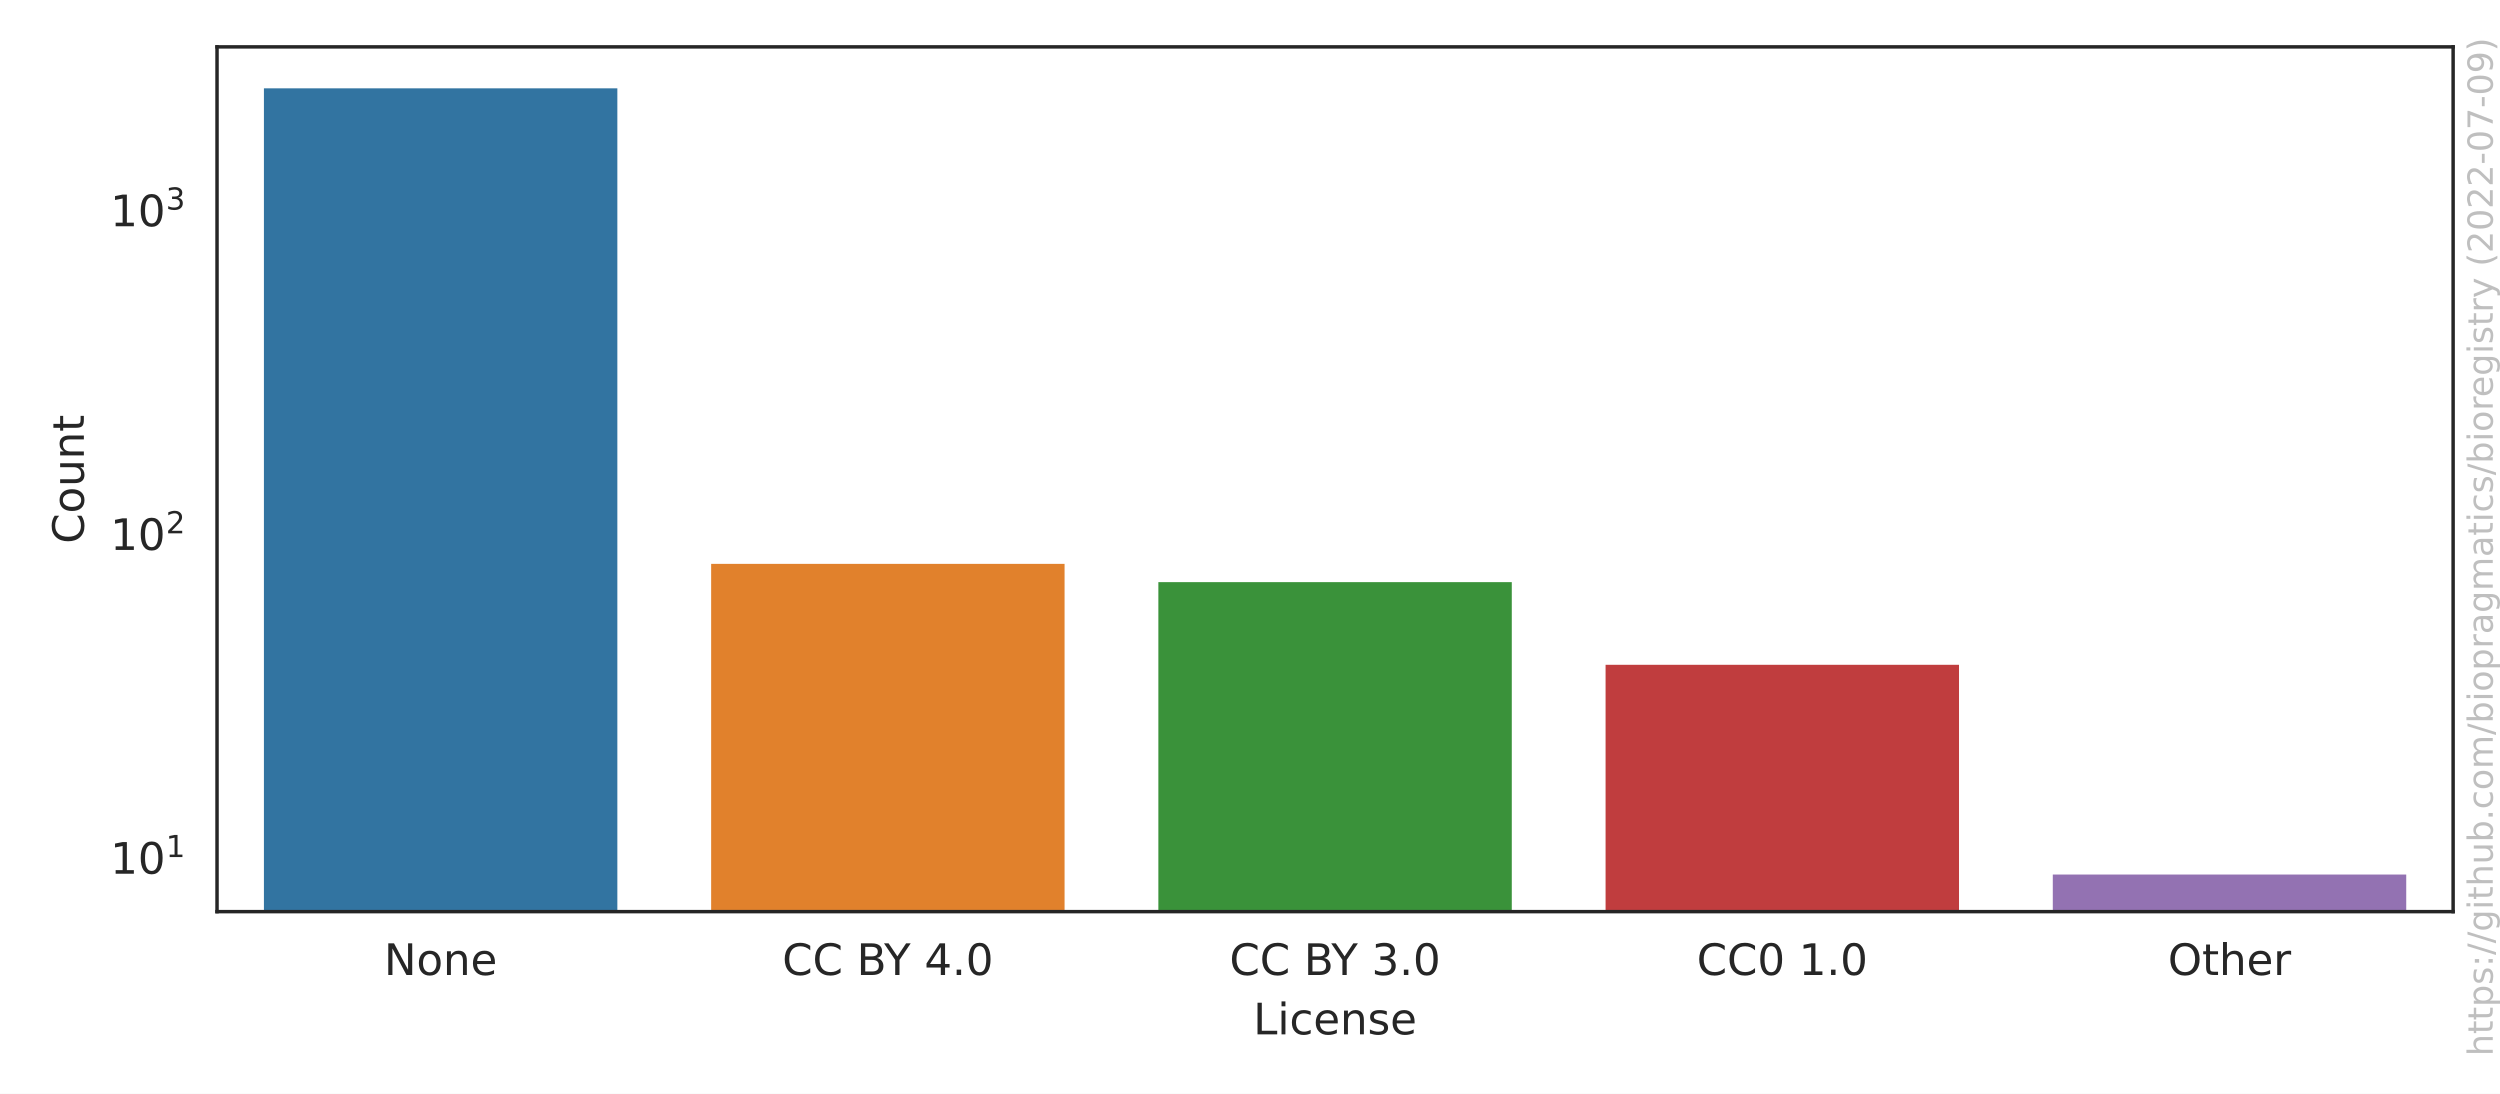
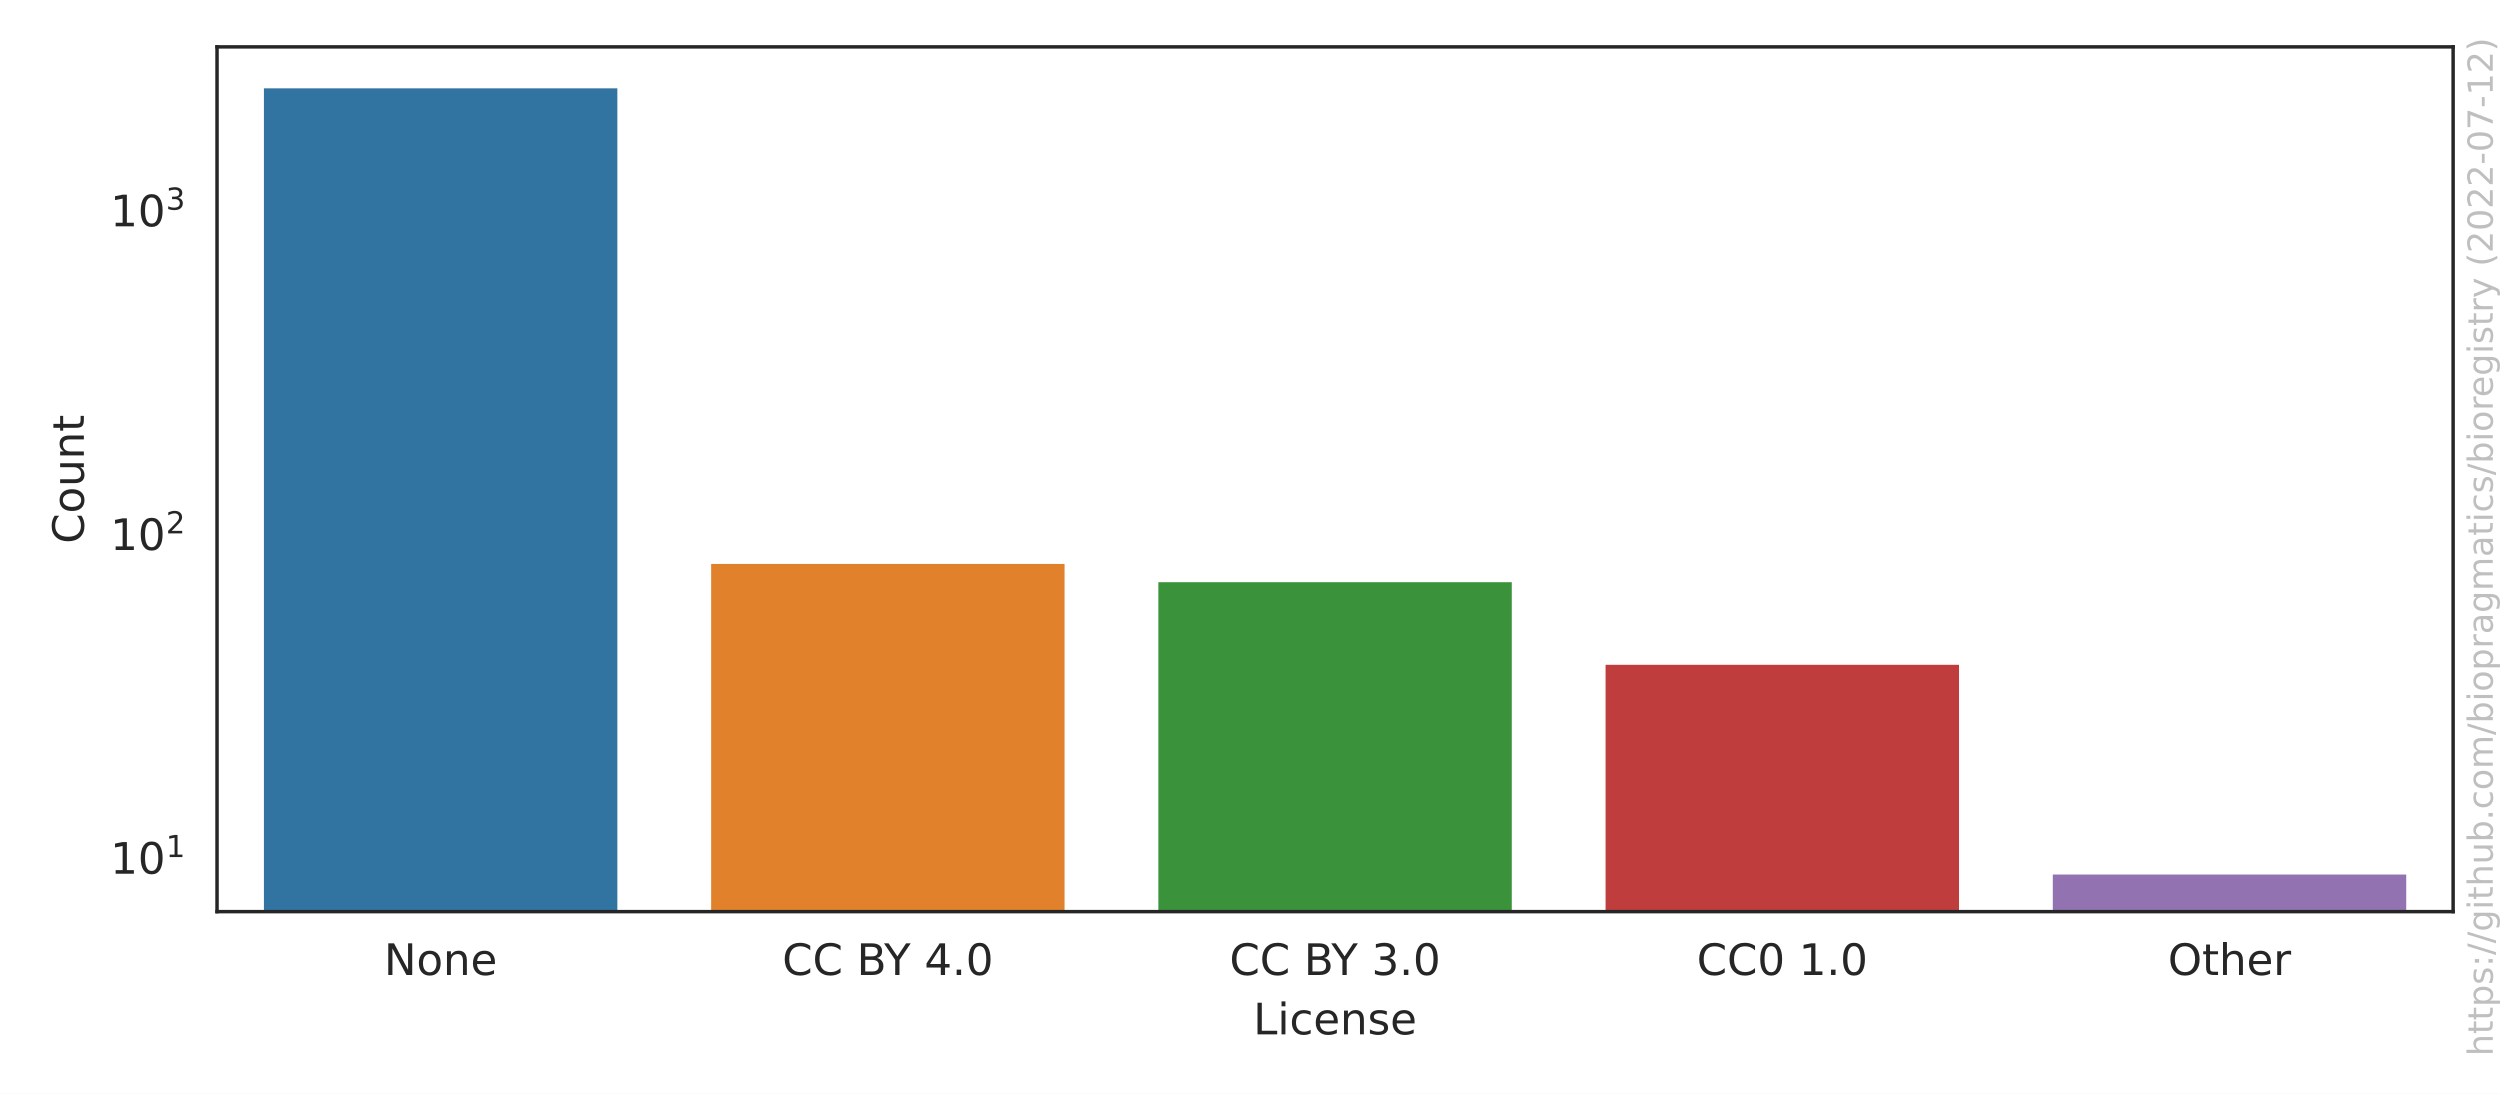
<svg xmlns="http://www.w3.org/2000/svg" xmlns:xlink="http://www.w3.org/1999/xlink" width="576pt" height="252pt" viewBox="0 0 576 252" version="1.1">
  <defs>
    <style type="text/css">*{stroke-linejoin: round; stroke-linecap: butt}</style>
  </defs>
  <g id="figure_1">
    <g id="patch_1">
      <path d="M 0 252  L 576 252  L 576 0  L 0 0  z " style="fill: #ffffff" />
    </g>
    <g id="axes_1">
      <g id="patch_2">
        <path d="M 50.003 210.04  L 565.2 210.04  L 565.2 10.8  L 50.003 10.8  z " style="fill: #ffffff" />
      </g>
      <g id="matplotlib.axis_1">
        <g id="xtick_1">
          <g id="text_1">
            <g style="fill: #262626" transform="translate(88.4771 224.6384)scale(0.1 -0.1)">
              <defs>
                <path id="DejaVuSans-4e" d="M 628 4666  L 1478 4666  L 3547 763  L 3547 4666  L 4159 4666  L 4159 0  L 3309 0  L 1241 3903  L 1241 0  L 628 0  L 628 4666  z " transform="scale(0.015625)" />
                <path id="DejaVuSans-6f" d="M 1959 3097  Q 1497 3097 1228 2736  Q 959 2375 959 1747  Q 959 1119 1226 758  Q 1494 397 1959 397  Q 2419 397 2687 759  Q 2956 1122 2956 1747  Q 2956 2369 2687 2733  Q 2419 3097 1959 3097  z M 1959 3584  Q 2709 3584 3137 3096  Q 3566 2609 3566 1747  Q 3566 888 3137 398  Q 2709 -91 1959 -91  Q 1206 -91 779 398  Q 353 888 353 1747  Q 353 2609 779 3096  Q 1206 3584 1959 3584  z " transform="scale(0.015625)" />
                <path id="DejaVuSans-6e" d="M 3513 2113  L 3513 0  L 2938 0  L 2938 2094  Q 2938 2591 2744 2837  Q 2550 3084 2163 3084  Q 1697 3084 1428 2787  Q 1159 2491 1159 1978  L 1159 0  L 581 0  L 581 3500  L 1159 3500  L 1159 2956  Q 1366 3272 1645 3428  Q 1925 3584 2291 3584  Q 2894 3584 3203 3211  Q 3513 2838 3513 2113  z " transform="scale(0.015625)" />
                <path id="DejaVuSans-65" d="M 3597 1894  L 3597 1613  L 953 1613  Q 991 1019 1311 708  Q 1631 397 2203 397  Q 2534 397 2845 478  Q 3156 559 3463 722  L 3463 178  Q 3153 47 2828 -22  Q 2503 -91 2169 -91  Q 1331 -91 842 396  Q 353 884 353 1716  Q 353 2575 817 3079  Q 1281 3584 2069 3584  Q 2775 3584 3186 3129  Q 3597 2675 3597 1894  z M 3022 2063  Q 3016 2534 2758 2815  Q 2500 3097 2075 3097  Q 1594 3097 1305 2825  Q 1016 2553 972 2059  L 3022 2063  z " transform="scale(0.015625)" />
              </defs>
              <use xlink:href="#DejaVuSans-4e" />
              <use xlink:href="#DejaVuSans-6f" x="74.805" />
              <use xlink:href="#DejaVuSans-6e" x="135.986" />
              <use xlink:href="#DejaVuSans-65" x="199.365" />
            </g>
          </g>
        </g>
        <g id="xtick_2">
          <g id="text_2">
            <g style="fill: #262626" transform="translate(180.24 224.6384)scale(0.1 -0.1)">
              <defs>
                <path id="DejaVuSans-43" d="M 4122 4306  L 4122 3641  Q 3803 3938 3442 4084  Q 3081 4231 2675 4231  Q 1875 4231 1450 3742  Q 1025 3253 1025 2328  Q 1025 1406 1450 917  Q 1875 428 2675 428  Q 3081 428 3442 575  Q 3803 722 4122 1019  L 4122 359  Q 3791 134 3420 21  Q 3050 -91 2638 -91  Q 1578 -91 968 557  Q 359 1206 359 2328  Q 359 3453 968 4101  Q 1578 4750 2638 4750  Q 3056 4750 3426 4639  Q 3797 4528 4122 4306  z " transform="scale(0.015625)" />
                <path id="DejaVuSans-20" transform="scale(0.015625)" />
                <path id="DejaVuSans-42" d="M 1259 2228  L 1259 519  L 2272 519  Q 2781 519 3026 730  Q 3272 941 3272 1375  Q 3272 1813 3026 2020  Q 2781 2228 2272 2228  L 1259 2228  z M 1259 4147  L 1259 2741  L 2194 2741  Q 2656 2741 2882 2914  Q 3109 3088 3109 3444  Q 3109 3797 2882 3972  Q 2656 4147 2194 4147  L 1259 4147  z M 628 4666  L 2241 4666  Q 2963 4666 3353 4366  Q 3744 4066 3744 3513  Q 3744 3084 3544 2831  Q 3344 2578 2956 2516  Q 3422 2416 3680 2098  Q 3938 1781 3938 1306  Q 3938 681 3513 340  Q 3088 0 2303 0  L 628 0  L 628 4666  z " transform="scale(0.015625)" />
                <path id="DejaVuSans-59" d="M -13 4666  L 666 4666  L 1959 2747  L 3244 4666  L 3922 4666  L 2272 2222  L 2272 0  L 1638 0  L 1638 2222  L -13 4666  z " transform="scale(0.015625)" />
                <path id="DejaVuSans-34" d="M 2419 4116  L 825 1625  L 2419 1625  L 2419 4116  z M 2253 4666  L 3047 4666  L 3047 1625  L 3713 1625  L 3713 1100  L 3047 1100  L 3047 0  L 2419 0  L 2419 1100  L 313 1100  L 313 1709  L 2253 4666  z " transform="scale(0.015625)" />
                <path id="DejaVuSans-2e" d="M 684 794  L 1344 794  L 1344 0  L 684 0  L 684 794  z " transform="scale(0.015625)" />
                <path id="DejaVuSans-30" d="M 2034 4250  Q 1547 4250 1301 3770  Q 1056 3291 1056 2328  Q 1056 1369 1301 889  Q 1547 409 2034 409  Q 2525 409 2770 889  Q 3016 1369 3016 2328  Q 3016 3291 2770 3770  Q 2525 4250 2034 4250  z M 2034 4750  Q 2819 4750 3233 4129  Q 3647 3509 3647 2328  Q 3647 1150 3233 529  Q 2819 -91 2034 -91  Q 1250 -91 836 529  Q 422 1150 422 2328  Q 422 3509 836 4129  Q 1250 4750 2034 4750  z " transform="scale(0.015625)" />
              </defs>
              <use xlink:href="#DejaVuSans-43" />
              <use xlink:href="#DejaVuSans-43" x="69.824" />
              <use xlink:href="#DejaVuSans-20" x="139.648" />
              <use xlink:href="#DejaVuSans-42" x="171.436" />
              <use xlink:href="#DejaVuSans-59" x="234.539" />
              <use xlink:href="#DejaVuSans-20" x="295.623" />
              <use xlink:href="#DejaVuSans-34" x="327.41" />
              <use xlink:href="#DejaVuSans-2e" x="391.033" />
              <use xlink:href="#DejaVuSans-30" x="422.82" />
            </g>
          </g>
        </g>
        <g id="xtick_3">
          <g id="text_3">
            <g style="fill: #262626" transform="translate(283.2795 224.6384)scale(0.1 -0.1)">
              <defs>
                <path id="DejaVuSans-33" d="M 2597 2516  Q 3050 2419 3304 2112  Q 3559 1806 3559 1356  Q 3559 666 3084 287  Q 2609 -91 1734 -91  Q 1441 -91 1130 -33  Q 819 25 488 141  L 488 750  Q 750 597 1062 519  Q 1375 441 1716 441  Q 2309 441 2620 675  Q 2931 909 2931 1356  Q 2931 1769 2642 2001  Q 2353 2234 1838 2234  L 1294 2234  L 1294 2753  L 1863 2753  Q 2328 2753 2575 2939  Q 2822 3125 2822 3475  Q 2822 3834 2567 4026  Q 2313 4219 1838 4219  Q 1578 4219 1281 4162  Q 984 4106 628 3988  L 628 4550  Q 988 4650 1302 4700  Q 1616 4750 1894 4750  Q 2613 4750 3031 4423  Q 3450 4097 3450 3541  Q 3450 3153 3228 2886  Q 3006 2619 2597 2516  z " transform="scale(0.015625)" />
              </defs>
              <use xlink:href="#DejaVuSans-43" />
              <use xlink:href="#DejaVuSans-43" x="69.824" />
              <use xlink:href="#DejaVuSans-20" x="139.648" />
              <use xlink:href="#DejaVuSans-42" x="171.436" />
              <use xlink:href="#DejaVuSans-59" x="234.539" />
              <use xlink:href="#DejaVuSans-20" x="295.623" />
              <use xlink:href="#DejaVuSans-33" x="327.41" />
              <use xlink:href="#DejaVuSans-2e" x="391.033" />
              <use xlink:href="#DejaVuSans-30" x="422.82" />
            </g>
          </g>
        </g>
        <g id="xtick_4">
          <g id="text_4">
            <g style="fill: #262626" transform="translate(390.9361 224.6384)scale(0.1 -0.1)">
              <defs>
                <path id="DejaVuSans-31" d="M 794 531  L 1825 531  L 1825 4091  L 703 3866  L 703 4441  L 1819 4666  L 2450 4666  L 2450 531  L 3481 531  L 3481 0  L 794 0  L 794 531  z " transform="scale(0.015625)" />
              </defs>
              <use xlink:href="#DejaVuSans-43" />
              <use xlink:href="#DejaVuSans-43" x="69.824" />
              <use xlink:href="#DejaVuSans-30" x="139.648" />
              <use xlink:href="#DejaVuSans-20" x="203.271" />
              <use xlink:href="#DejaVuSans-31" x="235.059" />
              <use xlink:href="#DejaVuSans-2e" x="298.682" />
              <use xlink:href="#DejaVuSans-30" x="330.469" />
            </g>
          </g>
        </g>
        <g id="xtick_5">
          <g id="text_5">
            <g style="fill: #262626" transform="translate(499.4834 224.6384)scale(0.1 -0.1)">
              <defs>
                <path id="DejaVuSans-4f" d="M 2522 4238  Q 1834 4238 1429 3725  Q 1025 3213 1025 2328  Q 1025 1447 1429 934  Q 1834 422 2522 422  Q 3209 422 3611 934  Q 4013 1447 4013 2328  Q 4013 3213 3611 3725  Q 3209 4238 2522 4238  z M 2522 4750  Q 3503 4750 4090 4092  Q 4678 3434 4678 2328  Q 4678 1225 4090 567  Q 3503 -91 2522 -91  Q 1538 -91 948 565  Q 359 1222 359 2328  Q 359 3434 948 4092  Q 1538 4750 2522 4750  z " transform="scale(0.015625)" />
                <path id="DejaVuSans-74" d="M 1172 4494  L 1172 3500  L 2356 3500  L 2356 3053  L 1172 3053  L 1172 1153  Q 1172 725 1289 603  Q 1406 481 1766 481  L 2356 481  L 2356 0  L 1766 0  Q 1100 0 847 248  Q 594 497 594 1153  L 594 3053  L 172 3053  L 172 3500  L 594 3500  L 594 4494  L 1172 4494  z " transform="scale(0.015625)" />
                <path id="DejaVuSans-68" d="M 3513 2113  L 3513 0  L 2938 0  L 2938 2094  Q 2938 2591 2744 2837  Q 2550 3084 2163 3084  Q 1697 3084 1428 2787  Q 1159 2491 1159 1978  L 1159 0  L 581 0  L 581 4863  L 1159 4863  L 1159 2956  Q 1366 3272 1645 3428  Q 1925 3584 2291 3584  Q 2894 3584 3203 3211  Q 3513 2838 3513 2113  z " transform="scale(0.015625)" />
                <path id="DejaVuSans-72" d="M 2631 2963  Q 2534 3019 2420 3045  Q 2306 3072 2169 3072  Q 1681 3072 1420 2755  Q 1159 2438 1159 1844  L 1159 0  L 581 0  L 581 3500  L 1159 3500  L 1159 2956  Q 1341 3275 1631 3429  Q 1922 3584 2338 3584  Q 2397 3584 2469 3576  Q 2541 3569 2628 3553  L 2631 2963  z " transform="scale(0.015625)" />
              </defs>
              <use xlink:href="#DejaVuSans-4f" />
              <use xlink:href="#DejaVuSans-74" x="78.711" />
              <use xlink:href="#DejaVuSans-68" x="117.92" />
              <use xlink:href="#DejaVuSans-65" x="181.299" />
              <use xlink:href="#DejaVuSans-72" x="242.822" />
            </g>
          </g>
        </g>
        <g id="text_6">
          <g style="fill: #262626" transform="translate(288.7506 238.3166)scale(0.1 -0.1)">
            <defs>
              <path id="DejaVuSans-4c" d="M 628 4666  L 1259 4666  L 1259 531  L 3531 531  L 3531 0  L 628 0  L 628 4666  z " transform="scale(0.015625)" />
              <path id="DejaVuSans-69" d="M 603 3500  L 1178 3500  L 1178 0  L 603 0  L 603 3500  z M 603 4863  L 1178 4863  L 1178 4134  L 603 4134  L 603 4863  z " transform="scale(0.015625)" />
              <path id="DejaVuSans-63" d="M 3122 3366  L 3122 2828  Q 2878 2963 2633 3030  Q 2388 3097 2138 3097  Q 1578 3097 1268 2742  Q 959 2388 959 1747  Q 959 1106 1268 751  Q 1578 397 2138 397  Q 2388 397 2633 464  Q 2878 531 3122 666  L 3122 134  Q 2881 22 2623 -34  Q 2366 -91 2075 -91  Q 1284 -91 818 406  Q 353 903 353 1747  Q 353 2603 823 3093  Q 1294 3584 2113 3584  Q 2378 3584 2631 3529  Q 2884 3475 3122 3366  z " transform="scale(0.015625)" />
              <path id="DejaVuSans-73" d="M 2834 3397  L 2834 2853  Q 2591 2978 2328 3040  Q 2066 3103 1784 3103  Q 1356 3103 1142 2972  Q 928 2841 928 2578  Q 928 2378 1081 2264  Q 1234 2150 1697 2047  L 1894 2003  Q 2506 1872 2764 1633  Q 3022 1394 3022 966  Q 3022 478 2636 193  Q 2250 -91 1575 -91  Q 1294 -91 989 -36  Q 684 19 347 128  L 347 722  Q 666 556 975 473  Q 1284 391 1588 391  Q 1994 391 2212 530  Q 2431 669 2431 922  Q 2431 1156 2273 1281  Q 2116 1406 1581 1522  L 1381 1569  Q 847 1681 609 1914  Q 372 2147 372 2553  Q 372 3047 722 3315  Q 1072 3584 1716 3584  Q 2034 3584 2315 3537  Q 2597 3491 2834 3397  z " transform="scale(0.015625)" />
            </defs>
            <use xlink:href="#DejaVuSans-4c" />
            <use xlink:href="#DejaVuSans-69" x="55.713" />
            <use xlink:href="#DejaVuSans-63" x="83.496" />
            <use xlink:href="#DejaVuSans-65" x="138.477" />
            <use xlink:href="#DejaVuSans-6e" x="200" />
            <use xlink:href="#DejaVuSans-73" x="263.379" />
            <use xlink:href="#DejaVuSans-65" x="315.479" />
          </g>
        </g>
      </g>
      <g id="matplotlib.axis_2">
        <g id="ytick_1">
          <g id="text_7">
-             <g style="fill: #262626" transform="translate(25.40269 201.3701)scale(0.1 -0.1)">
+             <g style="fill: #262626" transform="translate(25.40269 201.3706)scale(0.1 -0.1)">
              <use xlink:href="#DejaVuSans-31" transform="translate(0 0.684375)" />
              <use xlink:href="#DejaVuSans-30" transform="translate(63.62305 0.684375)" />
              <use xlink:href="#DejaVuSans-31" transform="translate(128.2031 38.96563)scale(0.7)" />
            </g>
          </g>
        </g>
        <g id="ytick_2">
          <g id="text_8">
-             <g style="fill: #262626" transform="translate(25.40269 126.7859)scale(0.1 -0.1)">
+             <g style="fill: #262626" transform="translate(25.40269 126.7974)scale(0.1 -0.1)">
              <defs>
                <path id="DejaVuSans-32" d="M 1228 531  L 3431 531  L 3431 0  L 469 0  L 469 531  Q 828 903 1448 1529  Q 2069 2156 2228 2338  Q 2531 2678 2651 2914  Q 2772 3150 2772 3378  Q 2772 3750 2511 3984  Q 2250 4219 1831 4219  Q 1534 4219 1204 4116  Q 875 4013 500 3803  L 500 4441  Q 881 4594 1212 4672  Q 1544 4750 1819 4750  Q 2544 4750 2975 4387  Q 3406 4025 3406 3419  Q 3406 3131 3298 2873  Q 3191 2616 2906 2266  Q 2828 2175 2409 1742  Q 1991 1309 1228 531  z " transform="scale(0.015625)" />
              </defs>
              <use xlink:href="#DejaVuSans-31" transform="translate(0 0.765625)" />
              <use xlink:href="#DejaVuSans-30" transform="translate(63.62305 0.765625)" />
              <use xlink:href="#DejaVuSans-32" transform="translate(128.2031 39.04688)scale(0.7)" />
            </g>
          </g>
        </g>
        <g id="ytick_3">
          <g id="text_9">
-             <g style="fill: #262626" transform="translate(25.40269 52.20173)scale(0.1 -0.1)">
+             <g style="fill: #262626" transform="translate(25.40269 52.22432)scale(0.1 -0.1)">
              <use xlink:href="#DejaVuSans-31" transform="translate(0 0.765625)" />
              <use xlink:href="#DejaVuSans-30" transform="translate(63.62305 0.765625)" />
              <use xlink:href="#DejaVuSans-33" transform="translate(128.2031 39.04688)scale(0.7)" />
            </g>
          </g>
        </g>
        <g id="ytick_4" />
        <g id="ytick_5" />
        <g id="ytick_6" />
        <g id="ytick_7" />
        <g id="ytick_8" />
        <g id="ytick_9" />
        <g id="ytick_10" />
        <g id="ytick_11" />
        <g id="ytick_12" />
        <g id="ytick_13" />
        <g id="ytick_14" />
        <g id="ytick_15" />
        <g id="ytick_16" />
        <g id="ytick_17" />
        <g id="ytick_18" />
        <g id="ytick_19" />
        <g id="ytick_20" />
        <g id="ytick_21" />
        <g id="ytick_22" />
        <g id="ytick_23" />
        <g id="ytick_24" />
        <g id="text_10">
          <g style="fill: #262626" transform="translate(19.323 125.2684)rotate(-90)scale(0.1 -0.1)">
            <defs>
              <path id="DejaVuSans-75" d="M 544 1381  L 544 3500  L 1119 3500  L 1119 1403  Q 1119 906 1312 657  Q 1506 409 1894 409  Q 2359 409 2629 706  Q 2900 1003 2900 1516  L 2900 3500  L 3475 3500  L 3475 0  L 2900 0  L 2900 538  Q 2691 219 2414 64  Q 2138 -91 1772 -91  Q 1169 -91 856 284  Q 544 659 544 1381  z M 1991 3584  L 1991 3584  z " transform="scale(0.015625)" />
            </defs>
            <use xlink:href="#DejaVuSans-43" />
            <use xlink:href="#DejaVuSans-6f" x="69.824" />
            <use xlink:href="#DejaVuSans-75" x="131.006" />
            <use xlink:href="#DejaVuSans-6e" x="194.385" />
            <use xlink:href="#DejaVuSans-74" x="257.764" />
          </g>
        </g>
      </g>
      <g id="patch_3">
-         <path d="M 60.307 74856.328  L 142.738 74856.328  L 142.738 19.856  L 60.307 19.856  z " clip-path="url(#p89d8e77453)" style="fill: #3274a1; stroke: #ffffff; stroke-linejoin: miter" />
+         <path d="M 60.307 74845.273  L 142.738 74845.273  L 142.738 19.856  L 60.307 19.856  z " clip-path="url(#p89d8e77453)" style="fill: #3274a1; stroke: #ffffff; stroke-linejoin: miter" />
      </g>
      <g id="patch_4">
-         <path d="M 163.346 74856.328  L 245.778 74856.328  L 245.778 129.415  L 163.346 129.415  z " clip-path="url(#p89d8e77453)" style="fill: #e1812c; stroke: #ffffff; stroke-linejoin: miter" />
+         <path d="M 163.346 74845.273  L 245.778 74845.273  L 245.778 129.425  L 163.346 129.425  z " clip-path="url(#p89d8e77453)" style="fill: #e1812c; stroke: #ffffff; stroke-linejoin: miter" />
      </g>
      <g id="patch_5">
-         <path d="M 266.386 74856.328  L 348.817 74856.328  L 348.817 133.627  L 266.386 133.627  z " clip-path="url(#p89d8e77453)" style="fill: #3a923a; stroke: #ffffff; stroke-linejoin: miter" />
+         <path d="M 266.386 74845.273  L 348.817 74845.273  L 348.817 133.637  L 266.386 133.637  z " clip-path="url(#p89d8e77453)" style="fill: #3a923a; stroke: #ffffff; stroke-linejoin: miter" />
      </g>
      <g id="patch_6">
-         <path d="M 369.425 74856.328  L 451.857 74856.328  L 451.857 152.667  L 369.425 152.667  z " clip-path="url(#p89d8e77453)" style="fill: #c03d3e; stroke: #ffffff; stroke-linejoin: miter" />
+         <path d="M 369.425 74845.273  L 451.857 74845.273  L 451.857 152.674  L 369.425 152.674  z " clip-path="url(#p89d8e77453)" style="fill: #c03d3e; stroke: #ffffff; stroke-linejoin: miter" />
      </g>
      <g id="patch_7">
-         <path d="M 472.464 74856.328  L 554.896 74856.328  L 554.896 200.984  L 472.464 200.984  z " clip-path="url(#p89d8e77453)" style="fill: #9372b2; stroke: #ffffff; stroke-linejoin: miter" />
+         <path d="M 472.464 74845.273  L 554.896 74845.273  L 554.896 200.984  L 472.464 200.984  z " clip-path="url(#p89d8e77453)" style="fill: #9372b2; stroke: #ffffff; stroke-linejoin: miter" />
      </g>
      <g id="patch_8">
        <path d="M 50.003 210.04  L 50.003 10.8  " style="fill: none; stroke: #262626; stroke-width: 0.8; stroke-linejoin: miter; stroke-linecap: square" />
      </g>
      <g id="patch_9">
        <path d="M 565.2 210.04  L 565.2 10.8  " style="fill: none; stroke: #262626; stroke-width: 0.8; stroke-linejoin: miter; stroke-linecap: square" />
      </g>
      <g id="patch_10">
        <path d="M 50.003 210.04  L 565.2 210.04  " style="fill: none; stroke: #262626; stroke-width: 0.8; stroke-linejoin: miter; stroke-linecap: square" />
      </g>
      <g id="patch_11">
        <path d="M 50.003 10.8  L 565.2 10.8  " style="fill: none; stroke: #262626; stroke-width: 0.8; stroke-linejoin: miter; stroke-linecap: square" />
      </g>
    </g>
    <g id="text_11">
      <g style="fill: #808080; opacity: 0.5" transform="translate(574.3362 243.3237)rotate(-90)scale(0.08 -0.08)">
        <defs>
          <path id="DejaVuSans-70" d="M 1159 525  L 1159 -1331  L 581 -1331  L 581 3500  L 1159 3500  L 1159 2969  Q 1341 3281 1617 3432  Q 1894 3584 2278 3584  Q 2916 3584 3314 3078  Q 3713 2572 3713 1747  Q 3713 922 3314 415  Q 2916 -91 2278 -91  Q 1894 -91 1617 61  Q 1341 213 1159 525  z M 3116 1747  Q 3116 2381 2855 2742  Q 2594 3103 2138 3103  Q 1681 3103 1420 2742  Q 1159 2381 1159 1747  Q 1159 1113 1420 752  Q 1681 391 2138 391  Q 2594 391 2855 752  Q 3116 1113 3116 1747  z " transform="scale(0.015625)" />
          <path id="DejaVuSans-3a" d="M 750 794  L 1409 794  L 1409 0  L 750 0  L 750 794  z M 750 3309  L 1409 3309  L 1409 2516  L 750 2516  L 750 3309  z " transform="scale(0.015625)" />
          <path id="DejaVuSans-2f" d="M 1625 4666  L 2156 4666  L 531 -594  L 0 -594  L 1625 4666  z " transform="scale(0.015625)" />
          <path id="DejaVuSans-67" d="M 2906 1791  Q 2906 2416 2648 2759  Q 2391 3103 1925 3103  Q 1463 3103 1205 2759  Q 947 2416 947 1791  Q 947 1169 1205 825  Q 1463 481 1925 481  Q 2391 481 2648 825  Q 2906 1169 2906 1791  z M 3481 434  Q 3481 -459 3084 -895  Q 2688 -1331 1869 -1331  Q 1566 -1331 1297 -1286  Q 1028 -1241 775 -1147  L 775 -588  Q 1028 -725 1275 -790  Q 1522 -856 1778 -856  Q 2344 -856 2625 -561  Q 2906 -266 2906 331  L 2906 616  Q 2728 306 2450 153  Q 2172 0 1784 0  Q 1141 0 747 490  Q 353 981 353 1791  Q 353 2603 747 3093  Q 1141 3584 1784 3584  Q 2172 3584 2450 3431  Q 2728 3278 2906 2969  L 2906 3500  L 3481 3500  L 3481 434  z " transform="scale(0.015625)" />
          <path id="DejaVuSans-62" d="M 3116 1747  Q 3116 2381 2855 2742  Q 2594 3103 2138 3103  Q 1681 3103 1420 2742  Q 1159 2381 1159 1747  Q 1159 1113 1420 752  Q 1681 391 2138 391  Q 2594 391 2855 752  Q 3116 1113 3116 1747  z M 1159 2969  Q 1341 3281 1617 3432  Q 1894 3584 2278 3584  Q 2916 3584 3314 3078  Q 3713 2572 3713 1747  Q 3713 922 3314 415  Q 2916 -91 2278 -91  Q 1894 -91 1617 61  Q 1341 213 1159 525  L 1159 0  L 581 0  L 581 4863  L 1159 4863  L 1159 2969  z " transform="scale(0.015625)" />
          <path id="DejaVuSans-6d" d="M 3328 2828  Q 3544 3216 3844 3400  Q 4144 3584 4550 3584  Q 5097 3584 5394 3201  Q 5691 2819 5691 2113  L 5691 0  L 5113 0  L 5113 2094  Q 5113 2597 4934 2840  Q 4756 3084 4391 3084  Q 3944 3084 3684 2787  Q 3425 2491 3425 1978  L 3425 0  L 2847 0  L 2847 2094  Q 2847 2600 2669 2842  Q 2491 3084 2119 3084  Q 1678 3084 1418 2786  Q 1159 2488 1159 1978  L 1159 0  L 581 0  L 581 3500  L 1159 3500  L 1159 2956  Q 1356 3278 1631 3431  Q 1906 3584 2284 3584  Q 2666 3584 2933 3390  Q 3200 3197 3328 2828  z " transform="scale(0.015625)" />
          <path id="DejaVuSans-61" d="M 2194 1759  Q 1497 1759 1228 1600  Q 959 1441 959 1056  Q 959 750 1161 570  Q 1363 391 1709 391  Q 2188 391 2477 730  Q 2766 1069 2766 1631  L 2766 1759  L 2194 1759  z M 3341 1997  L 3341 0  L 2766 0  L 2766 531  Q 2569 213 2275 61  Q 1981 -91 1556 -91  Q 1019 -91 701 211  Q 384 513 384 1019  Q 384 1609 779 1909  Q 1175 2209 1959 2209  L 2766 2209  L 2766 2266  Q 2766 2663 2505 2880  Q 2244 3097 1772 3097  Q 1472 3097 1187 3025  Q 903 2953 641 2809  L 641 3341  Q 956 3463 1253 3523  Q 1550 3584 1831 3584  Q 2591 3584 2966 3190  Q 3341 2797 3341 1997  z " transform="scale(0.015625)" />
          <path id="DejaVuSans-79" d="M 2059 -325  Q 1816 -950 1584 -1140  Q 1353 -1331 966 -1331  L 506 -1331  L 506 -850  L 844 -850  Q 1081 -850 1212 -737  Q 1344 -625 1503 -206  L 1606 56  L 191 3500  L 800 3500  L 1894 763  L 2988 3500  L 3597 3500  L 2059 -325  z " transform="scale(0.015625)" />
          <path id="DejaVuSans-28" d="M 1984 4856  Q 1566 4138 1362 3434  Q 1159 2731 1159 2009  Q 1159 1288 1364 580  Q 1569 -128 1984 -844  L 1484 -844  Q 1016 -109 783 600  Q 550 1309 550 2009  Q 550 2706 781 3412  Q 1013 4119 1484 4856  L 1984 4856  z " transform="scale(0.015625)" />
          <path id="DejaVuSans-2d" d="M 313 2009  L 1997 2009  L 1997 1497  L 313 1497  L 313 2009  z " transform="scale(0.015625)" />
          <path id="DejaVuSans-37" d="M 525 4666  L 3525 4666  L 3525 4397  L 1831 0  L 1172 0  L 2766 4134  L 525 4134  L 525 4666  z " transform="scale(0.015625)" />
-           <path id="DejaVuSans-39" d="M 703 97  L 703 672  Q 941 559 1184 500  Q 1428 441 1663 441  Q 2288 441 2617 861  Q 2947 1281 2994 2138  Q 2813 1869 2534 1725  Q 2256 1581 1919 1581  Q 1219 1581 811 2004  Q 403 2428 403 3163  Q 403 3881 828 4315  Q 1253 4750 1959 4750  Q 2769 4750 3195 4129  Q 3622 3509 3622 2328  Q 3622 1225 3098 567  Q 2575 -91 1691 -91  Q 1453 -91 1209 -44  Q 966 3 703 97  z M 1959 2075  Q 2384 2075 2632 2365  Q 2881 2656 2881 3163  Q 2881 3666 2632 3958  Q 2384 4250 1959 4250  Q 1534 4250 1286 3958  Q 1038 3666 1038 3163  Q 1038 2656 1286 2365  Q 1534 2075 1959 2075  z " transform="scale(0.015625)" />
          <path id="DejaVuSans-29" d="M 513 4856  L 1013 4856  Q 1481 4119 1714 3412  Q 1947 2706 1947 2009  Q 1947 1309 1714 600  Q 1481 -109 1013 -844  L 513 -844  Q 928 -128 1133 580  Q 1338 1288 1338 2009  Q 1338 2731 1133 3434  Q 928 4138 513 4856  z " transform="scale(0.015625)" />
        </defs>
        <use xlink:href="#DejaVuSans-68" />
        <use xlink:href="#DejaVuSans-74" x="63.379" />
        <use xlink:href="#DejaVuSans-74" x="102.588" />
        <use xlink:href="#DejaVuSans-70" x="141.797" />
        <use xlink:href="#DejaVuSans-73" x="205.273" />
        <use xlink:href="#DejaVuSans-3a" x="257.373" />
        <use xlink:href="#DejaVuSans-2f" x="291.064" />
        <use xlink:href="#DejaVuSans-2f" x="324.756" />
        <use xlink:href="#DejaVuSans-67" x="358.447" />
        <use xlink:href="#DejaVuSans-69" x="421.924" />
        <use xlink:href="#DejaVuSans-74" x="449.707" />
        <use xlink:href="#DejaVuSans-68" x="488.916" />
        <use xlink:href="#DejaVuSans-75" x="552.295" />
        <use xlink:href="#DejaVuSans-62" x="615.674" />
        <use xlink:href="#DejaVuSans-2e" x="679.15" />
        <use xlink:href="#DejaVuSans-63" x="710.938" />
        <use xlink:href="#DejaVuSans-6f" x="765.918" />
        <use xlink:href="#DejaVuSans-6d" x="827.1" />
        <use xlink:href="#DejaVuSans-2f" x="924.512" />
        <use xlink:href="#DejaVuSans-62" x="958.203" />
        <use xlink:href="#DejaVuSans-69" x="1021.68" />
        <use xlink:href="#DejaVuSans-6f" x="1049.463" />
        <use xlink:href="#DejaVuSans-70" x="1110.645" />
        <use xlink:href="#DejaVuSans-72" x="1174.121" />
        <use xlink:href="#DejaVuSans-61" x="1215.234" />
        <use xlink:href="#DejaVuSans-67" x="1276.514" />
        <use xlink:href="#DejaVuSans-6d" x="1339.99" />
        <use xlink:href="#DejaVuSans-61" x="1437.402" />
        <use xlink:href="#DejaVuSans-74" x="1498.682" />
        <use xlink:href="#DejaVuSans-69" x="1537.891" />
        <use xlink:href="#DejaVuSans-63" x="1565.674" />
        <use xlink:href="#DejaVuSans-73" x="1620.654" />
        <use xlink:href="#DejaVuSans-2f" x="1672.754" />
        <use xlink:href="#DejaVuSans-62" x="1706.445" />
        <use xlink:href="#DejaVuSans-69" x="1769.922" />
        <use xlink:href="#DejaVuSans-6f" x="1797.705" />
        <use xlink:href="#DejaVuSans-72" x="1858.887" />
        <use xlink:href="#DejaVuSans-65" x="1897.75" />
        <use xlink:href="#DejaVuSans-67" x="1959.273" />
        <use xlink:href="#DejaVuSans-69" x="2022.75" />
        <use xlink:href="#DejaVuSans-73" x="2050.533" />
        <use xlink:href="#DejaVuSans-74" x="2102.633" />
        <use xlink:href="#DejaVuSans-72" x="2141.842" />
        <use xlink:href="#DejaVuSans-79" x="2182.955" />
        <use xlink:href="#DejaVuSans-20" x="2242.135" />
        <use xlink:href="#DejaVuSans-28" x="2273.922" />
        <use xlink:href="#DejaVuSans-32" x="2312.936" />
        <use xlink:href="#DejaVuSans-30" x="2376.559" />
        <use xlink:href="#DejaVuSans-32" x="2440.182" />
        <use xlink:href="#DejaVuSans-32" x="2503.805" />
        <use xlink:href="#DejaVuSans-2d" x="2567.428" />
        <use xlink:href="#DejaVuSans-30" x="2603.512" />
        <use xlink:href="#DejaVuSans-37" x="2667.135" />
        <use xlink:href="#DejaVuSans-2d" x="2730.758" />
-         <use xlink:href="#DejaVuSans-30" x="2766.842" />
-         <use xlink:href="#DejaVuSans-39" x="2830.465" />
+         <use xlink:href="#DejaVuSans-31" x="2766.842" />
+         <use xlink:href="#DejaVuSans-32" x="2830.465" />
        <use xlink:href="#DejaVuSans-29" x="2894.088" />
      </g>
    </g>
  </g>
  <defs>
    <clipPath id="p89d8e77453">
      <rect x="50.003" y="10.8" width="515.197" height="199.24" />
    </clipPath>
  </defs>
</svg>
